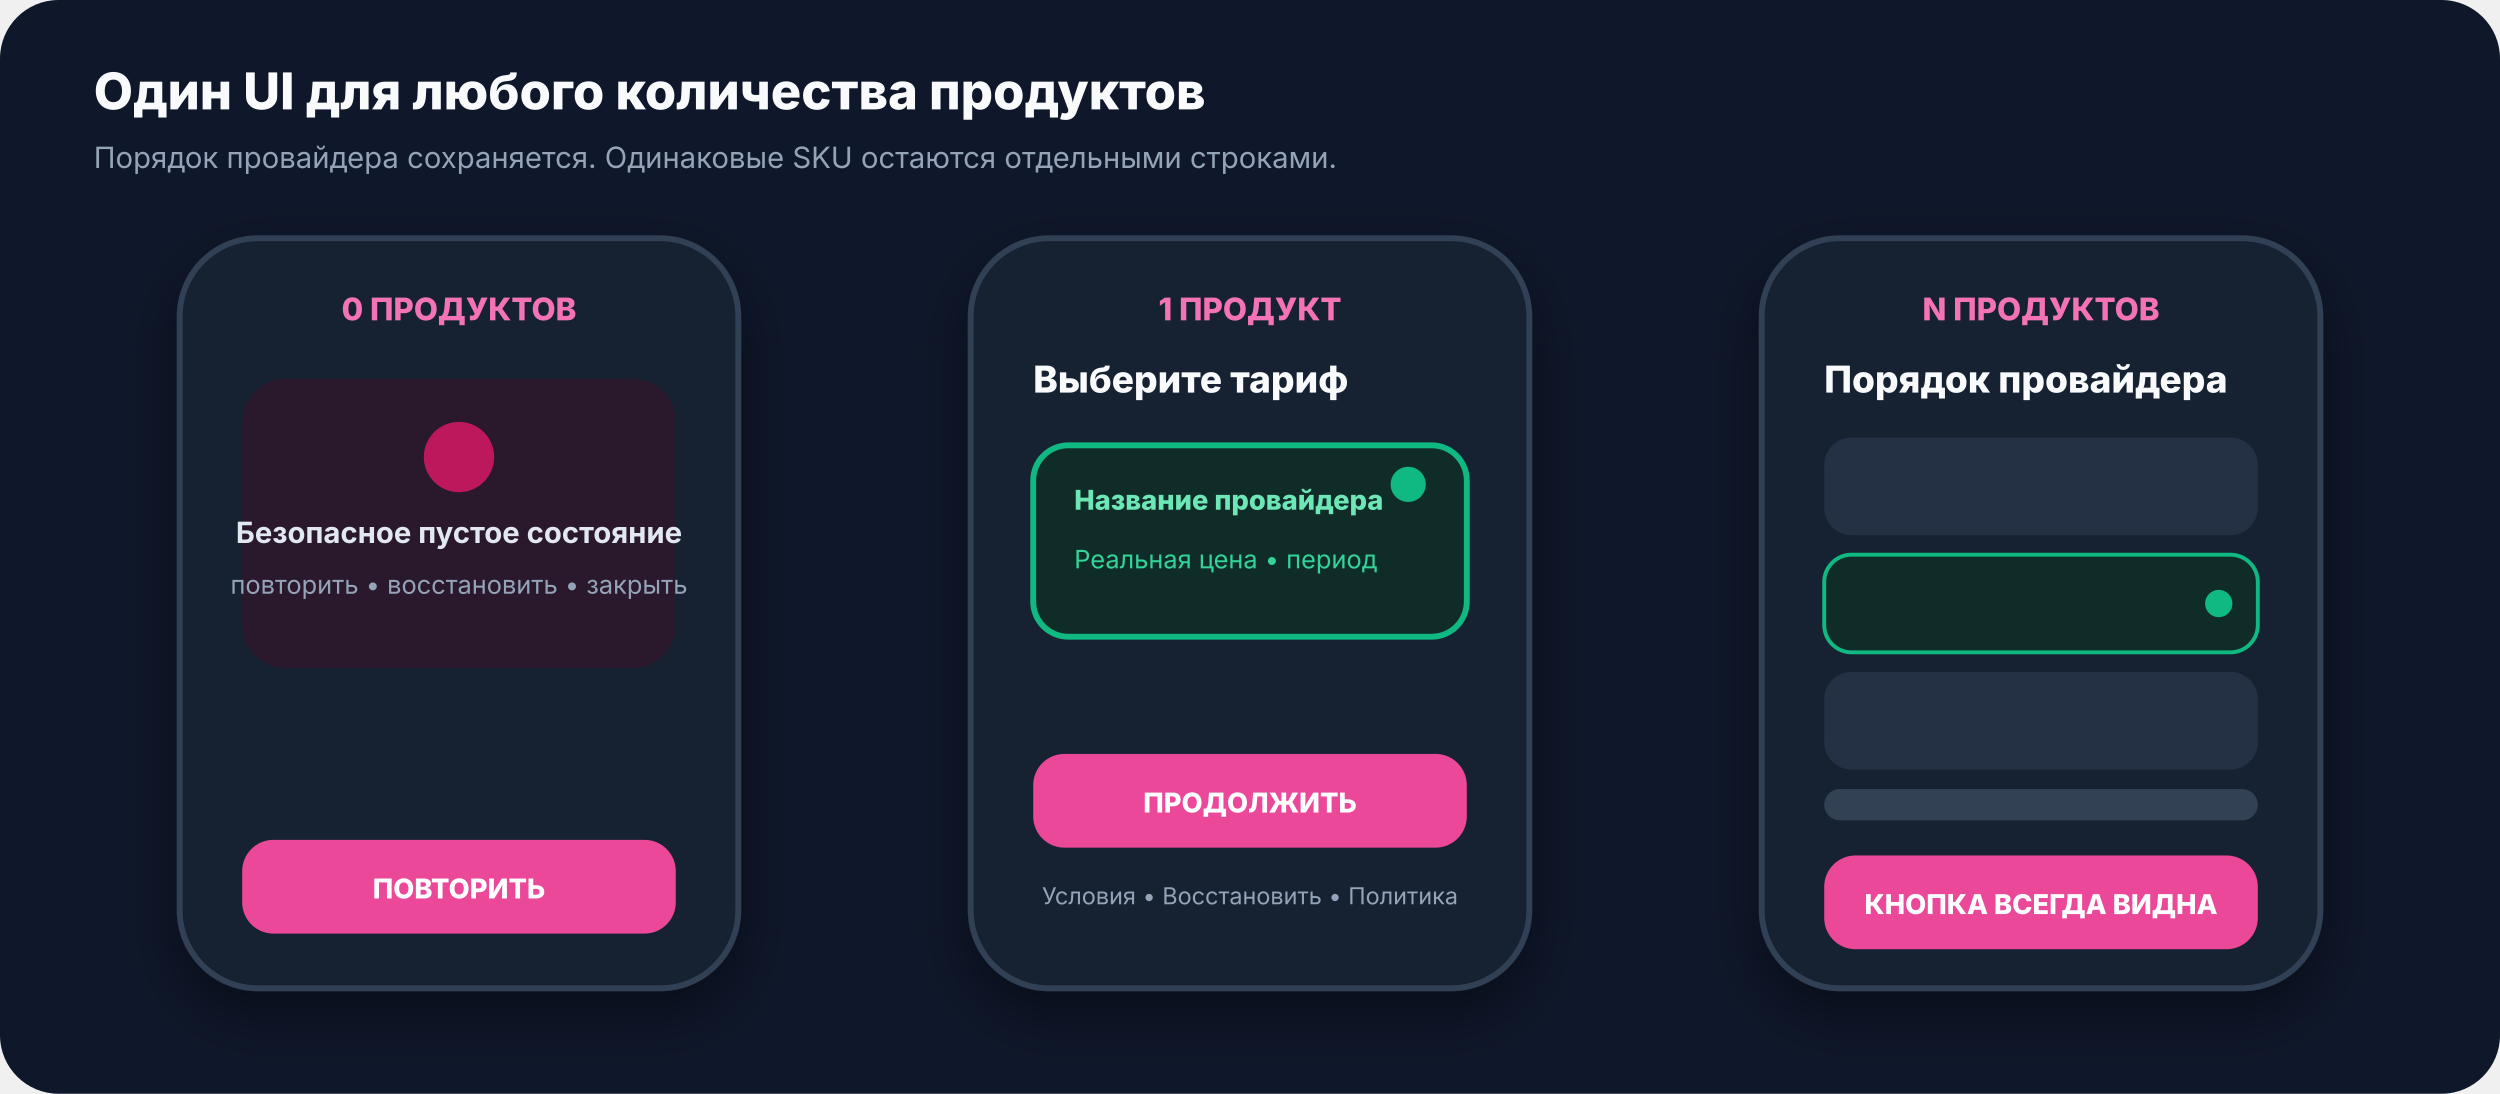
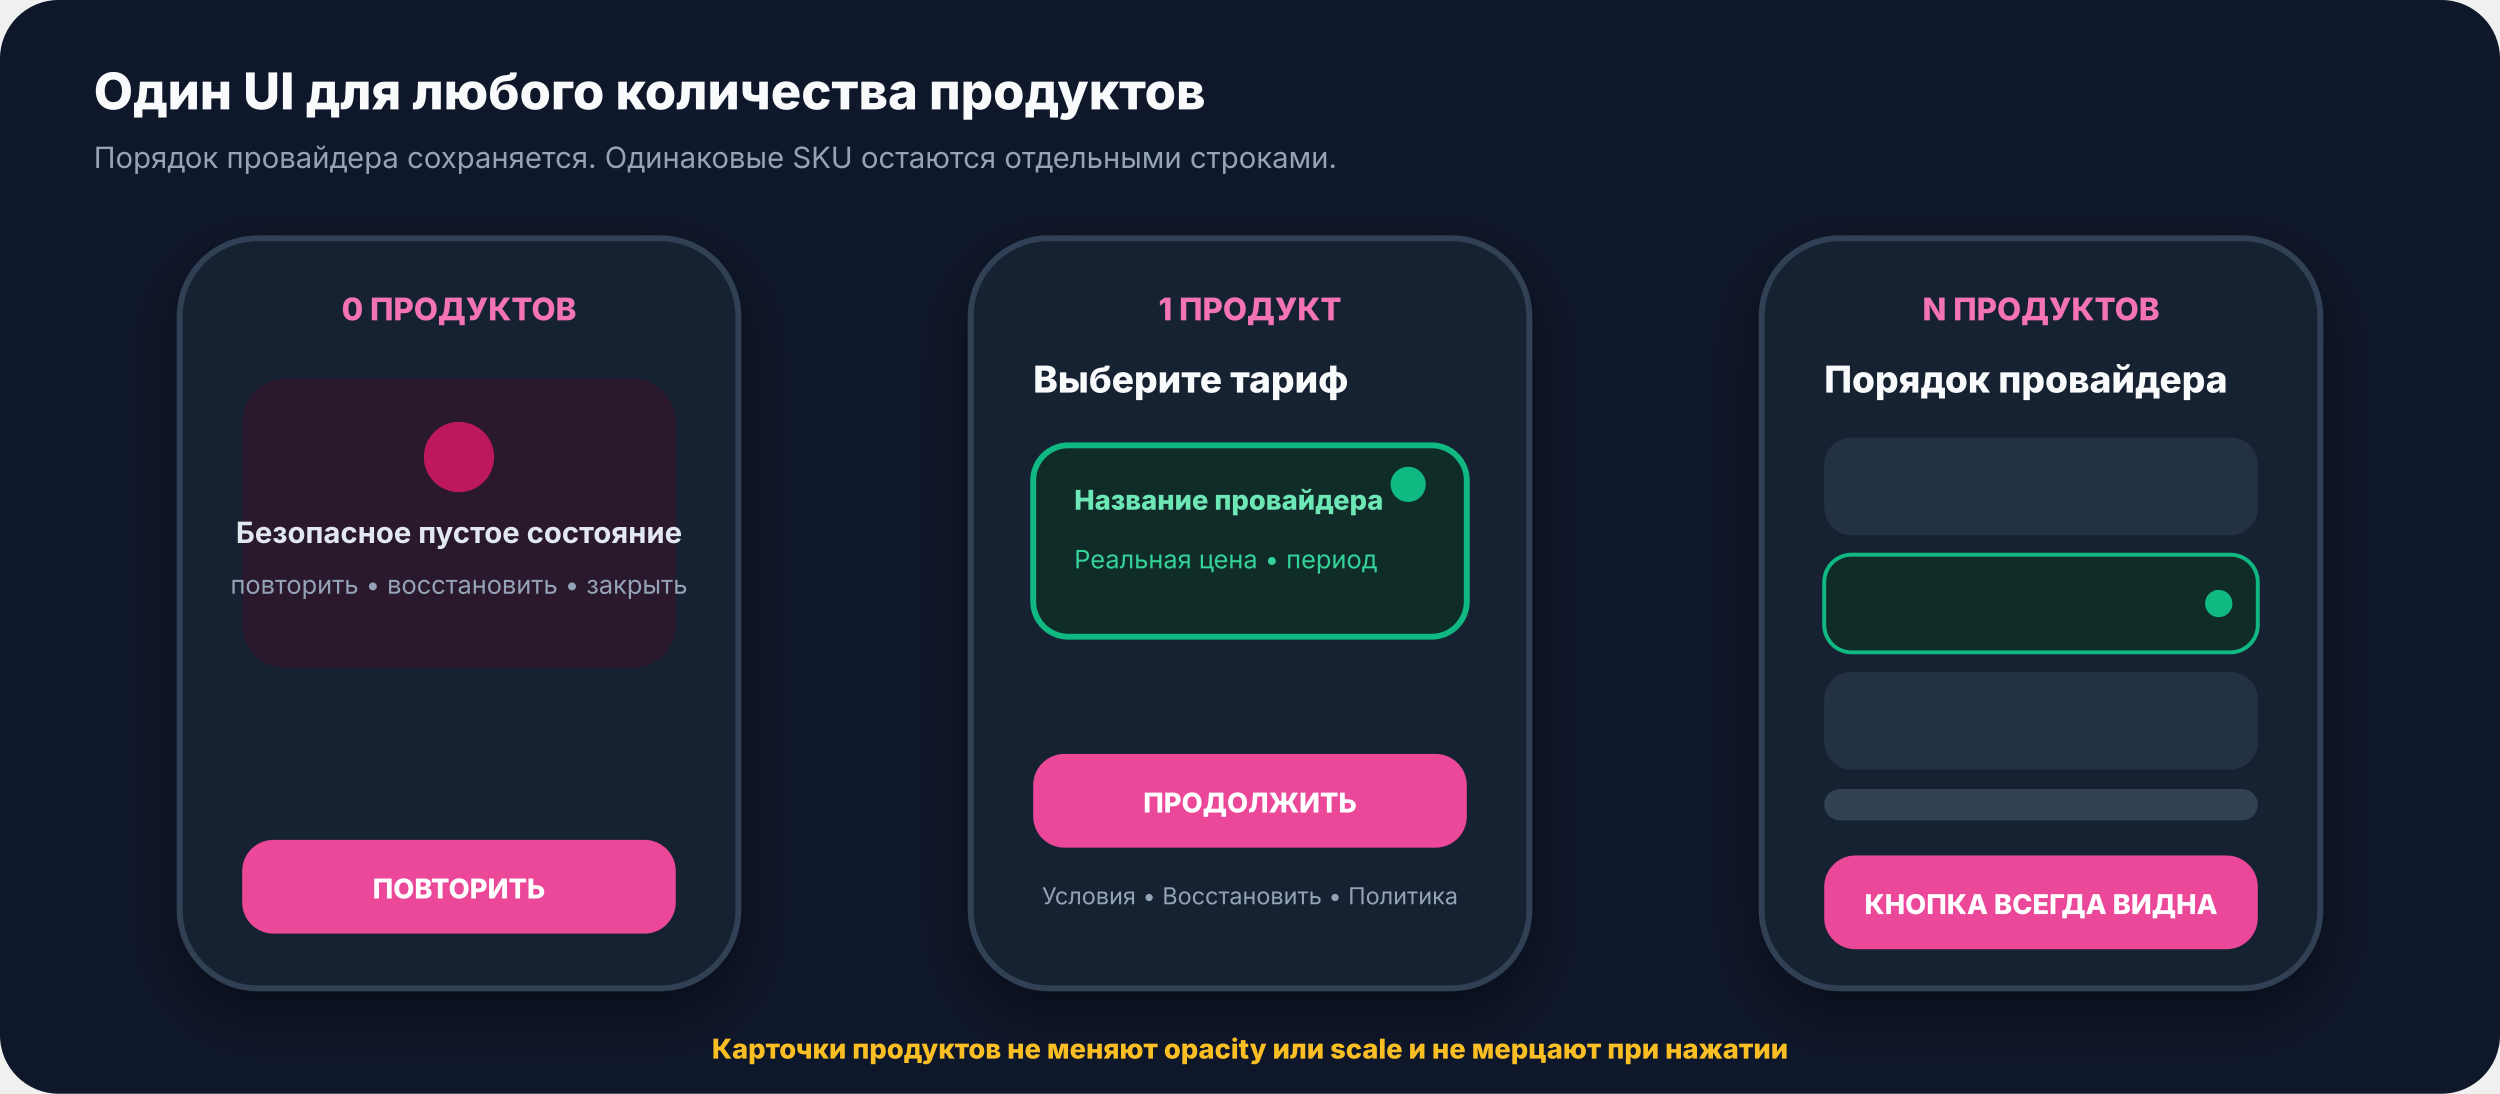
<svg xmlns="http://www.w3.org/2000/svg" width="1280" height="560" viewBox="0 0 1280 560" role="img" aria-labelledby="title description">
  <defs>
    <filter id="shadow" x="-30%" y="-20%" width="160%" height="150%">
      <feDropShadow dx="0" dy="12" stdDeviation="14" flood-color="#000000" flood-opacity="0.42" />
    </filter>
  </defs>
  <rect width="1280" height="560" rx="30" fill="#0F172A" />
  <text x="48" y="56" fill="#F8FAFC" font-family="-apple-system,BlinkMacSystemFont,Segoe UI,sans-serif" font-size="26" font-weight="800">Один UI для любого количества продуктов</text>
  <text x="48" y="86" fill="#94A3B8" font-family="-apple-system,BlinkMacSystemFont,Segoe UI,sans-serif" font-size="15">Порядок провайдера сохраняется. Одинаковые SKU остаются отдельными строками.</text>
  <g filter="url(#shadow)">
    <rect x="92" y="122" width="286" height="384" rx="40" fill="#172033" stroke="#334155" stroke-width="3" />
    <rect x="497" y="122" width="286" height="384" rx="40" fill="#172033" stroke="#334155" stroke-width="3" />
    <rect x="902" y="122" width="286" height="384" rx="40" fill="#172033" stroke="#334155" stroke-width="3" />
  </g>
  <text x="235" y="164" text-anchor="middle" fill="#F472B6" font-family="-apple-system,BlinkMacSystemFont,Segoe UI,sans-serif" font-size="16" font-weight="800">0 ПРОДУКТОВ</text>
  <rect x="124" y="194" width="222" height="148" rx="22" fill="#2A182D" />
  <circle cx="235" cy="234" r="18" fill="#BE185D" />
  <text x="235" y="278" text-anchor="middle" fill="#E2E8F0" font-family="-apple-system,BlinkMacSystemFont,Segoe UI,sans-serif" font-size="15" font-weight="700">Безопасное пустое состояние</text>
  <text x="235" y="304" text-anchor="middle" fill="#94A3B8" font-family="-apple-system,BlinkMacSystemFont,Segoe UI,sans-serif" font-size="13">повторить • восстановить • закрыть</text>
  <rect x="124" y="430" width="222" height="48" rx="16" fill="#EC4899" />
  <text x="235" y="460" text-anchor="middle" fill="#FFFFFF" font-family="-apple-system,BlinkMacSystemFont,Segoe UI,sans-serif" font-size="14" font-weight="800">ПОВТОРИТЬ</text>
  <text x="640" y="164" text-anchor="middle" fill="#F472B6" font-family="-apple-system,BlinkMacSystemFont,Segoe UI,sans-serif" font-size="16" font-weight="800">1 ПРОДУКТ</text>
  <text x="529" y="201" fill="#F8FAFC" font-family="-apple-system,BlinkMacSystemFont,Segoe UI,sans-serif" font-size="19" font-weight="800">Выберите тариф</text>
  <rect x="529" y="228" width="222" height="98" rx="18" fill="#102C29" stroke="#10B981" stroke-width="3" />
  <text x="550" y="261" fill="#6EE7B7" font-family="-apple-system,BlinkMacSystemFont,Segoe UI,sans-serif" font-size="14" font-weight="800">Название провайдера</text>
  <text x="550" y="291" fill="#34D399" font-family="-apple-system,BlinkMacSystemFont,Segoe UI,sans-serif" font-size="13">Реальная цена • период</text>
  <circle cx="721" cy="248" r="9" fill="#10B981" />
  <rect x="529" y="386" width="222" height="48" rx="16" fill="#EC4899" />
  <text x="640" y="416" text-anchor="middle" fill="#FFFFFF" font-family="-apple-system,BlinkMacSystemFont,Segoe UI,sans-serif" font-size="14" font-weight="800">ПРОДОЛЖИТЬ</text>
  <text x="640" y="463" text-anchor="middle" fill="#94A3B8" font-family="-apple-system,BlinkMacSystemFont,Segoe UI,sans-serif" font-size="12">Условия • Восстановить • Политика</text>
  <text x="1045" y="164" text-anchor="middle" fill="#F472B6" font-family="-apple-system,BlinkMacSystemFont,Segoe UI,sans-serif" font-size="16" font-weight="800">N ПРОДУКТОВ</text>
  <text x="934" y="201" fill="#F8FAFC" font-family="-apple-system,BlinkMacSystemFont,Segoe UI,sans-serif" font-size="19" font-weight="800">Порядок провайдера</text>
  <rect x="934" y="224" width="222" height="50" rx="14" fill="#243044" />
  <rect x="934" y="284" width="222" height="50" rx="14" fill="#102C29" stroke="#10B981" stroke-width="2" />
  <rect x="934" y="344" width="222" height="50" rx="14" fill="#243044" />
  <rect x="934" y="404" width="222" height="16" rx="8" fill="#334155" />
  <circle cx="1136" cy="309" r="7" fill="#10B981" />
  <rect x="934" y="438" width="222" height="48" rx="16" fill="#EC4899" />
  <text x="1045" y="468" text-anchor="middle" fill="#FFFFFF" font-family="-apple-system,BlinkMacSystemFont,Segoe UI,sans-serif" font-size="14" font-weight="800">КНОПКА ВСЕГДА ВИДНА</text>
+   <text x="640" y="542" text-anchor="middle" fill="#FBBF24" font-family="-apple-system,BlinkMacSystemFont,Segoe UI,sans-serif" font-size="14" font-weight="800">Карточки продуктов не меняют opacity или scale и не мерцают при нажатии</text>
</svg>
